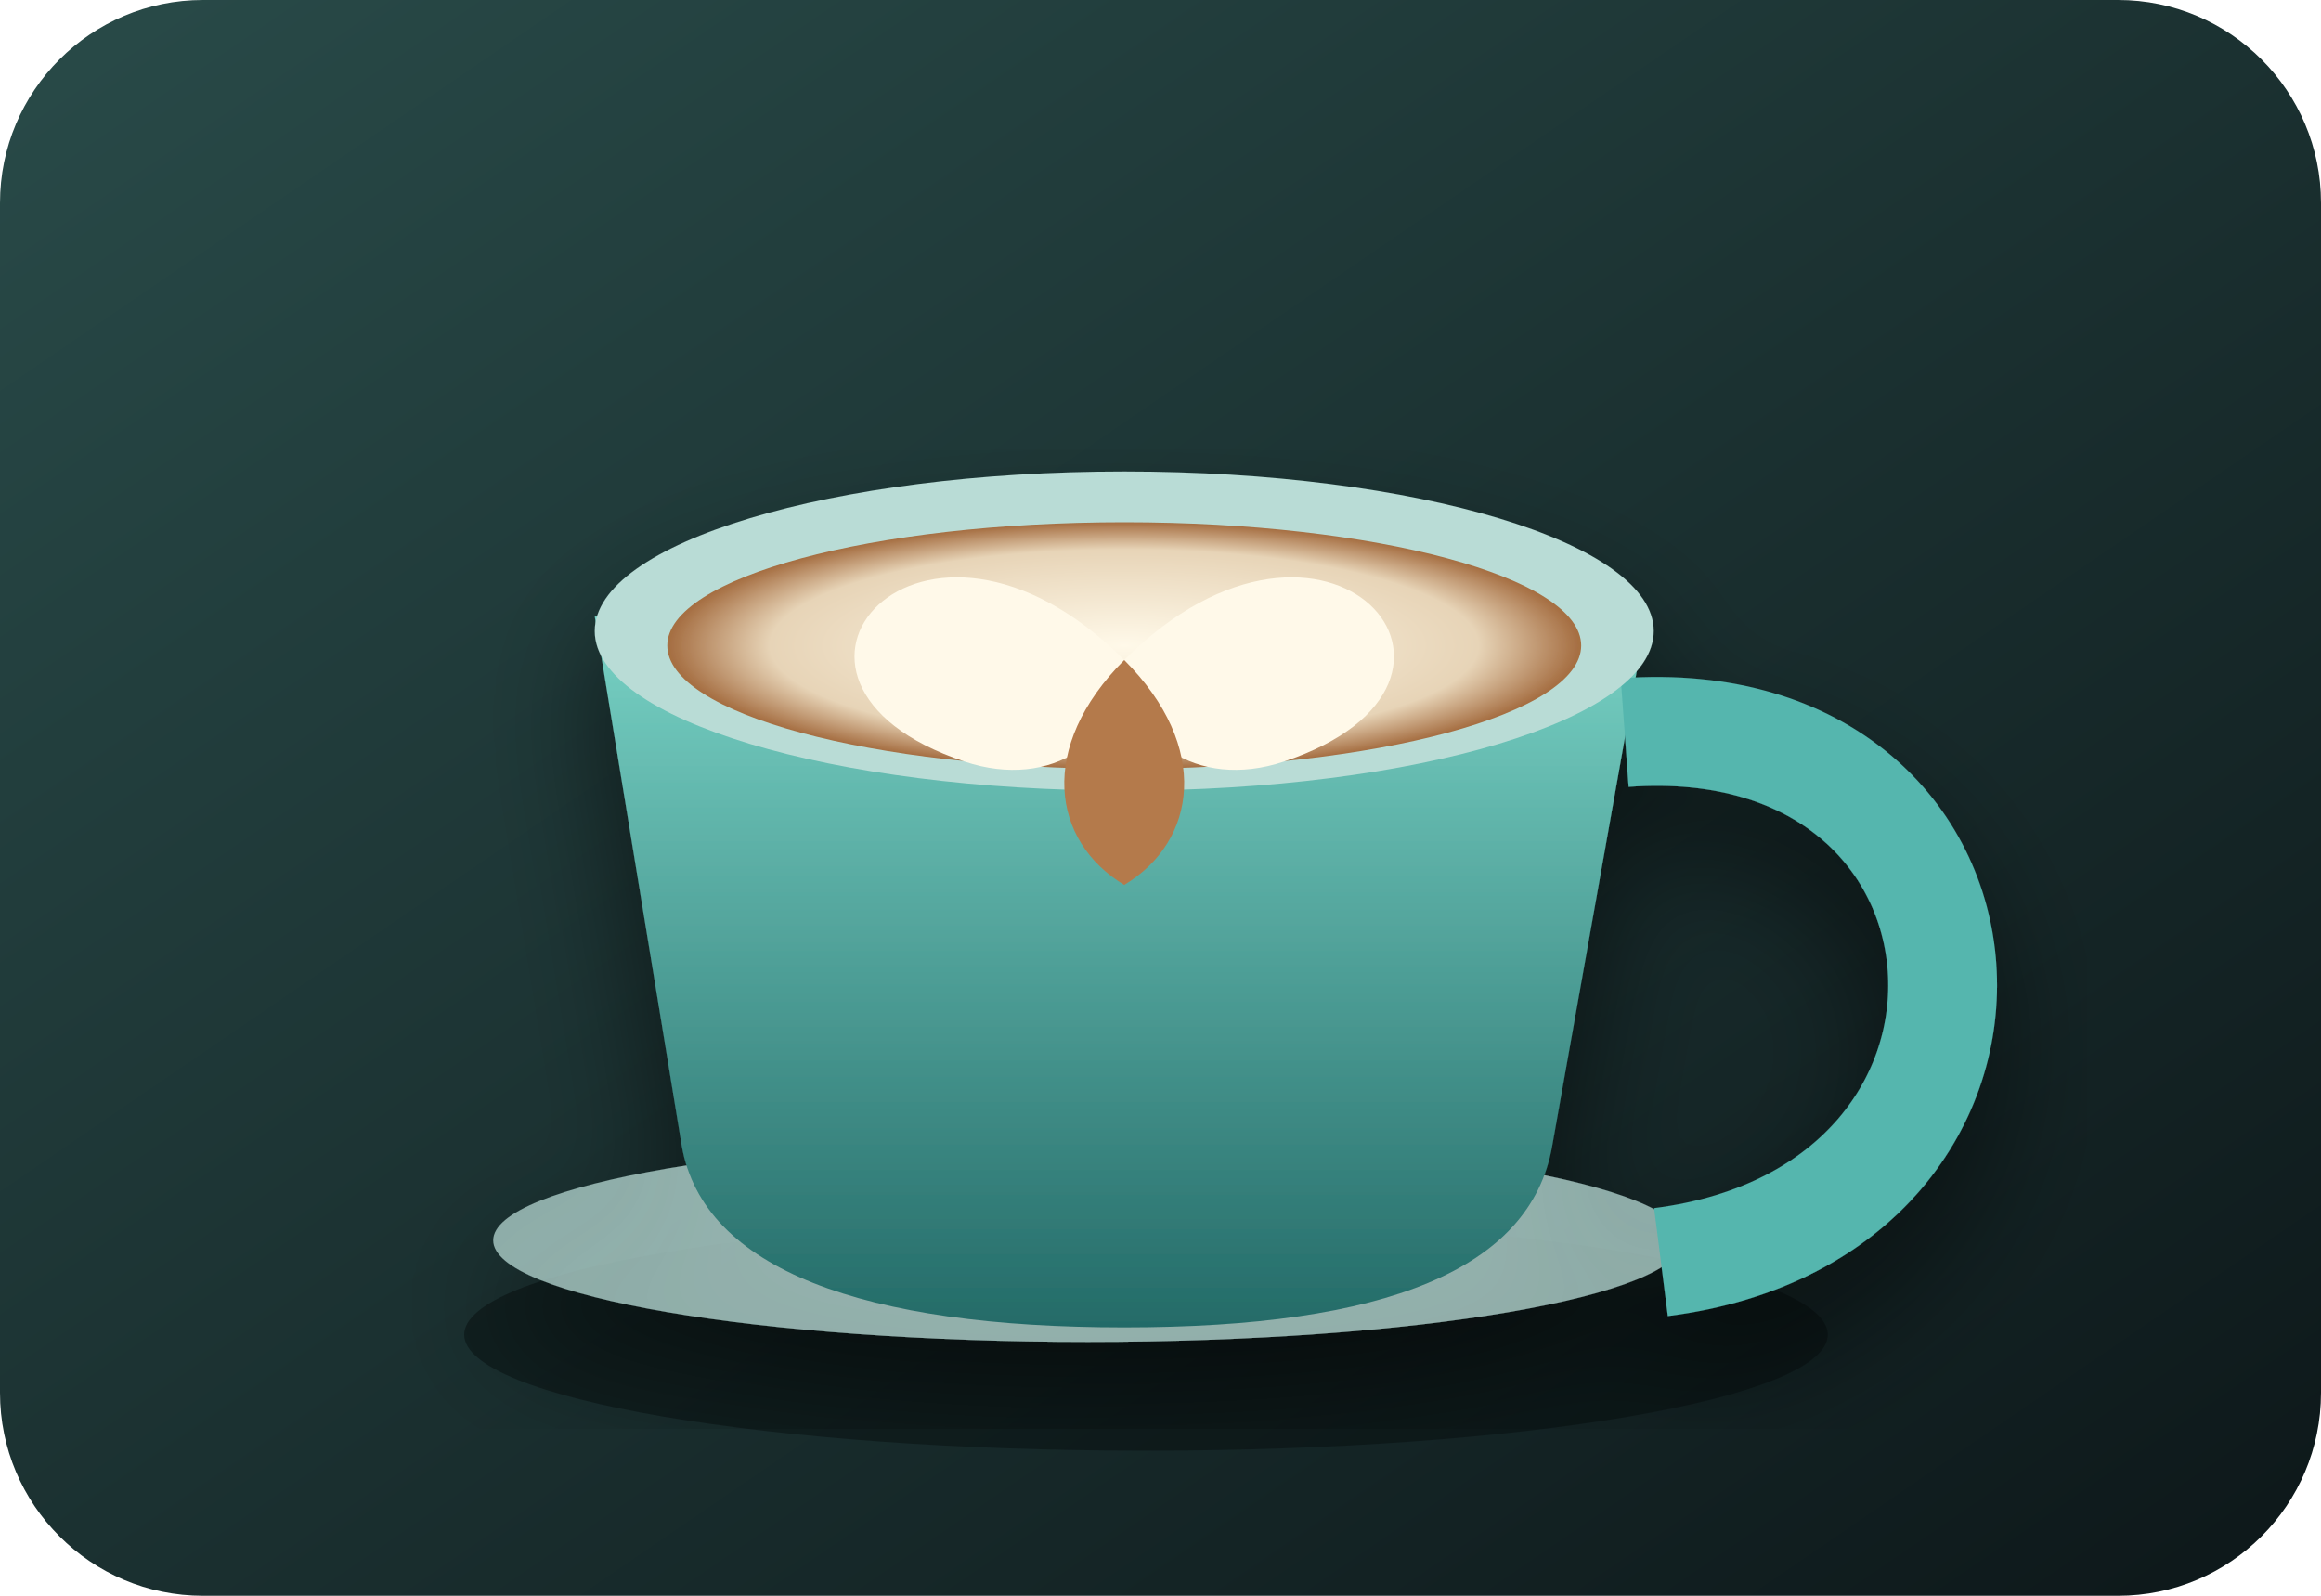
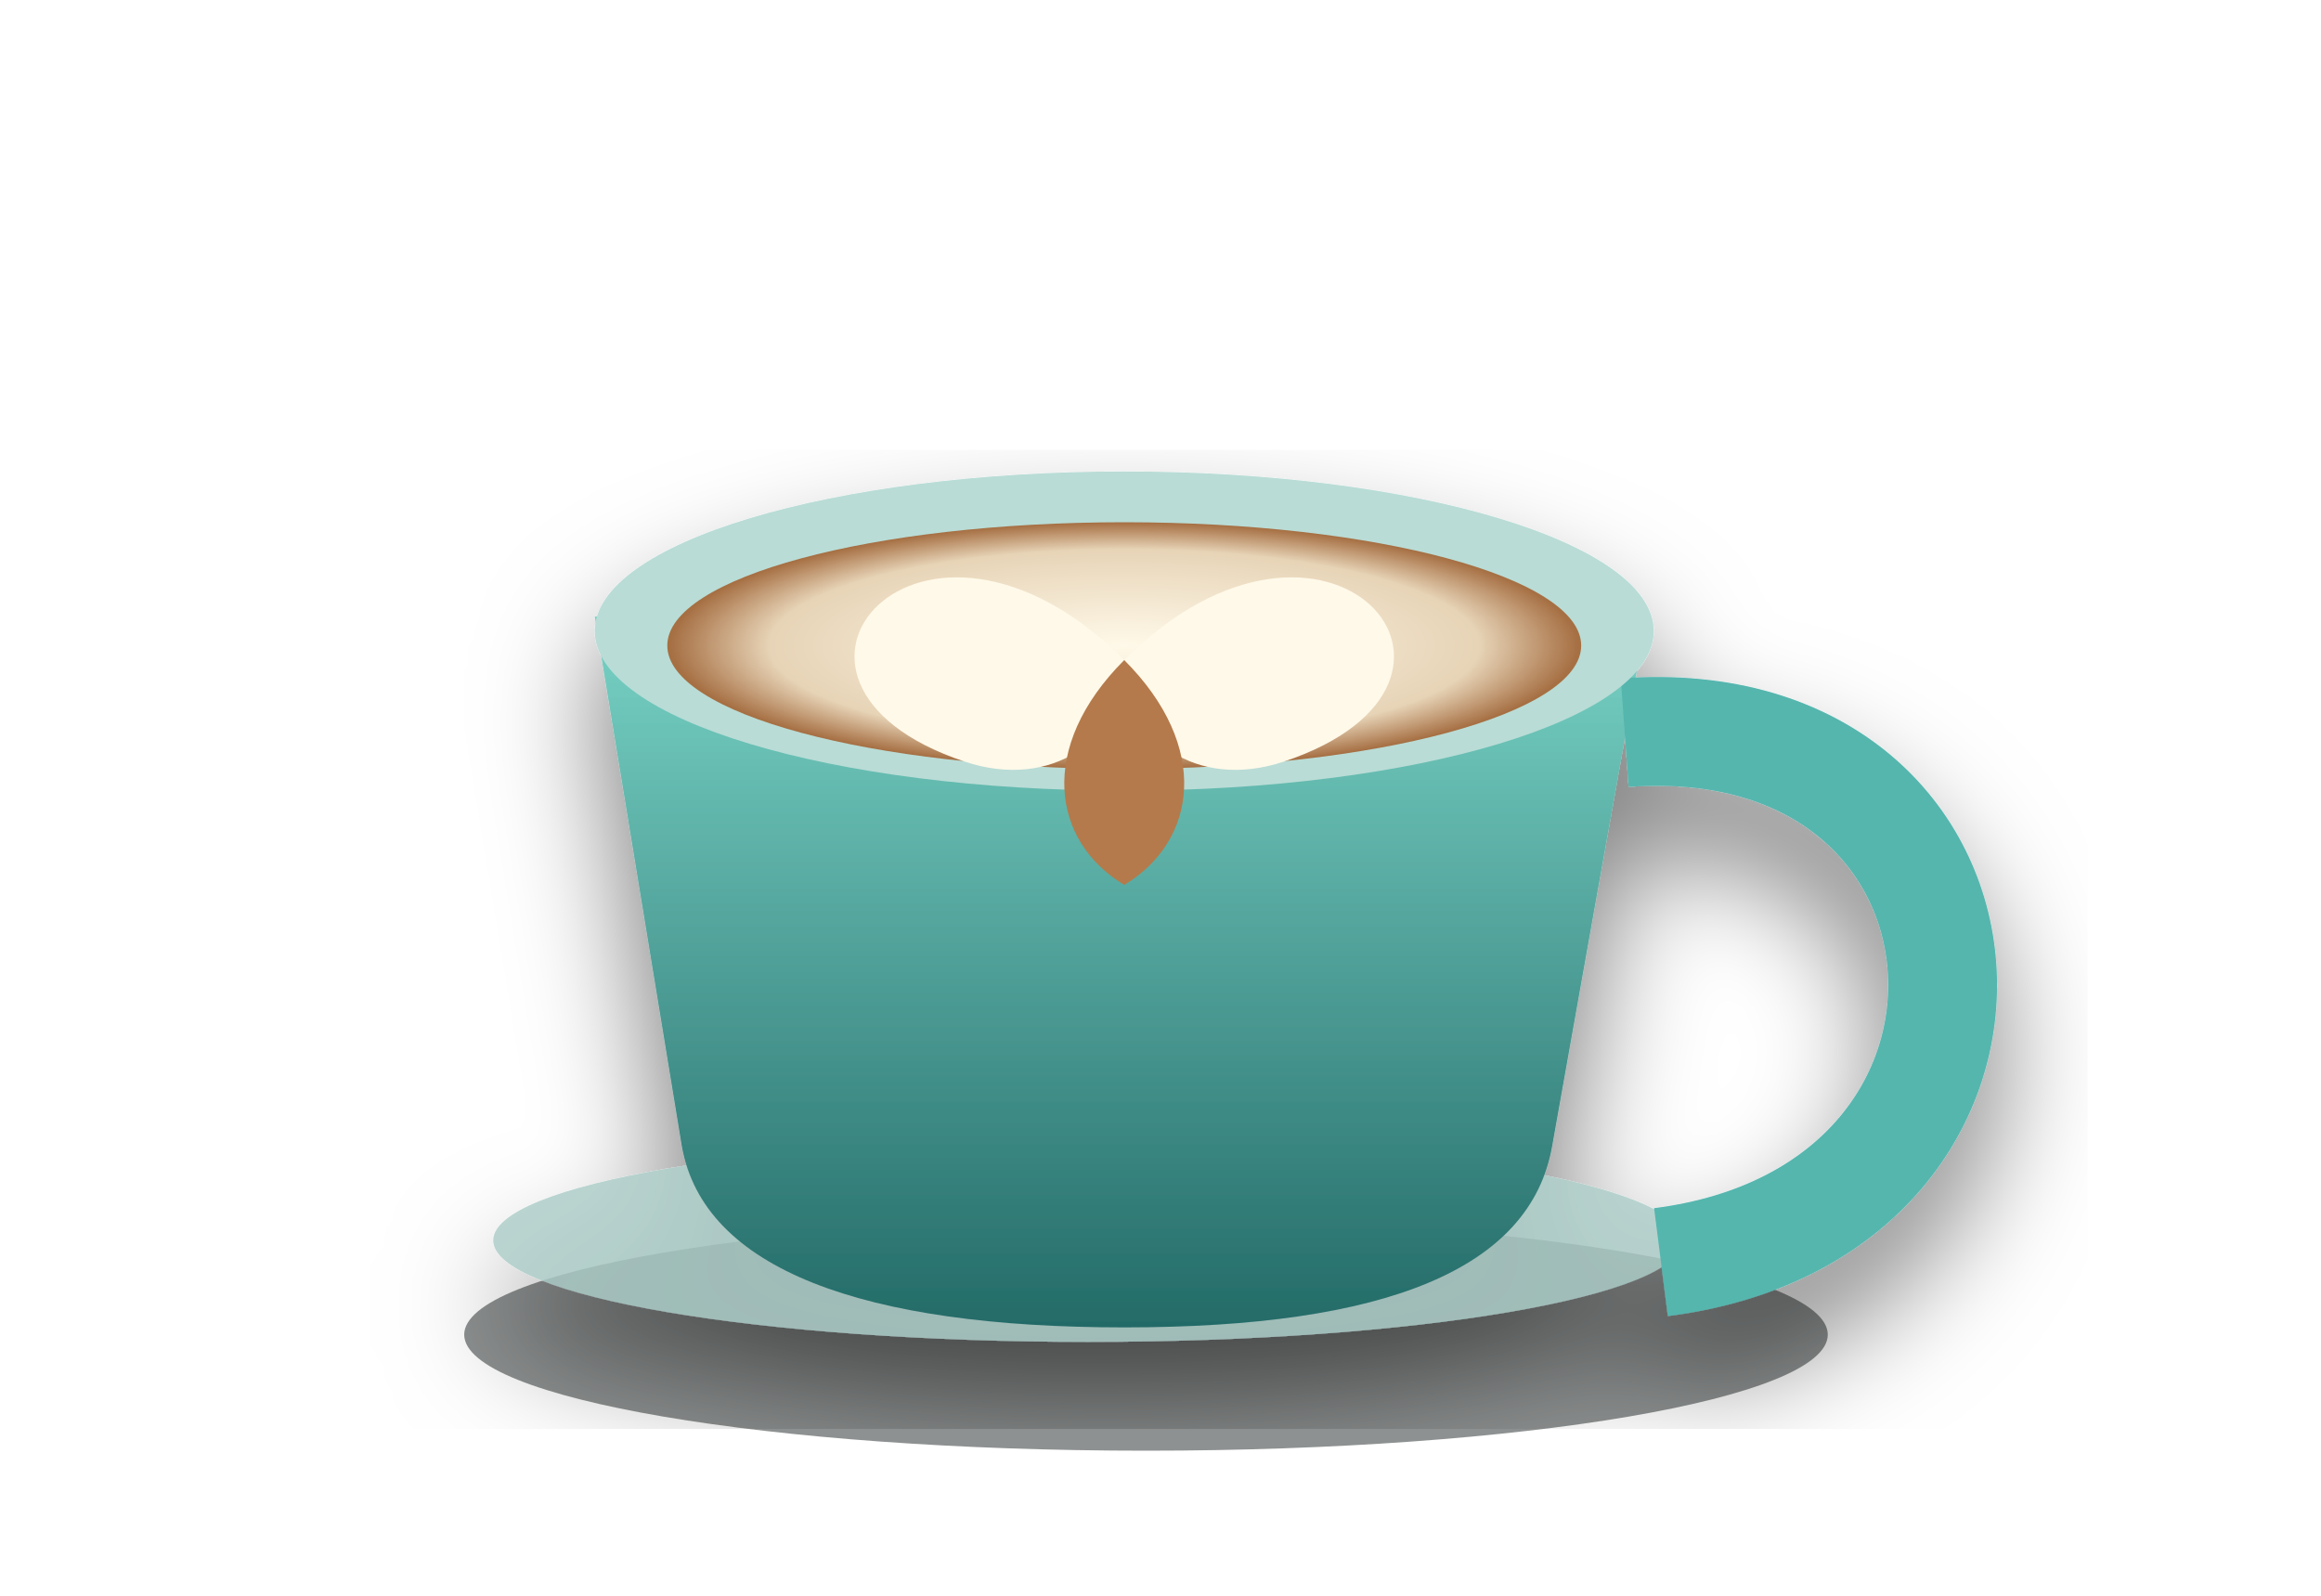
<svg xmlns="http://www.w3.org/2000/svg" viewBox="0 0 320 220" role="img" aria-label="卡布奇诺">
  <defs>
-     <linearGradient id="bg" x1="0" y1="0" x2="1" y2="1">
-       <stop stop-color="#294b49" />
-       <stop offset="1" stop-color="#0d1719" />
-     </linearGradient>
    <linearGradient id="cup" x1="0" y1="0" x2="0" y2="1">
      <stop stop-color="#78d2c5" />
      <stop offset="1" stop-color="#246b68" />
    </linearGradient>
    <radialGradient id="foam">
      <stop stop-color="#fff9e9" />
      <stop offset=".78" stop-color="#e7d4b7" />
      <stop offset="1" stop-color="#a66f43" />
    </radialGradient>
    <filter id="shadow">
      <feDropShadow dx="0" dy="9" stdDeviation="8" flood-opacity=".5" />
    </filter>
  </defs>
-   <rect width="320" height="220" rx="28" fill="url(#bg)" />
  <ellipse cx="158" cy="184" rx="94" ry="16" fill="#050b0c" opacity=".45" />
  <g filter="url(#shadow)">
    <ellipse cx="150" cy="171" rx="82" ry="14" fill="#aacbc6" opacity=".8" />
    <path d="M82 85h145l-13 73c-3 17-23 25-59 25s-58-8-61-25z" fill="url(#cup)" />
    <path d="M224 101c55-4 60 66 5 73" fill="none" stroke="#55b6ae" stroke-width="15" />
    <ellipse cx="155" cy="87" rx="73" ry="22" fill="#b9dcd6" />
    <ellipse cx="155" cy="89" rx="63" ry="17" fill="url(#foam)" />
    <path d="M155 91c-28-28-55 3-22 14 12 4 22-3 22-14zm0 0c28-28 55 3 22 14-12 4-22-3-22-14z" fill="#fff9e9" />
    <path d="M155 91c-12 12-10 25 0 31 10-6 12-19 0-31z" fill="#b47a4c" />
  </g>
</svg>
